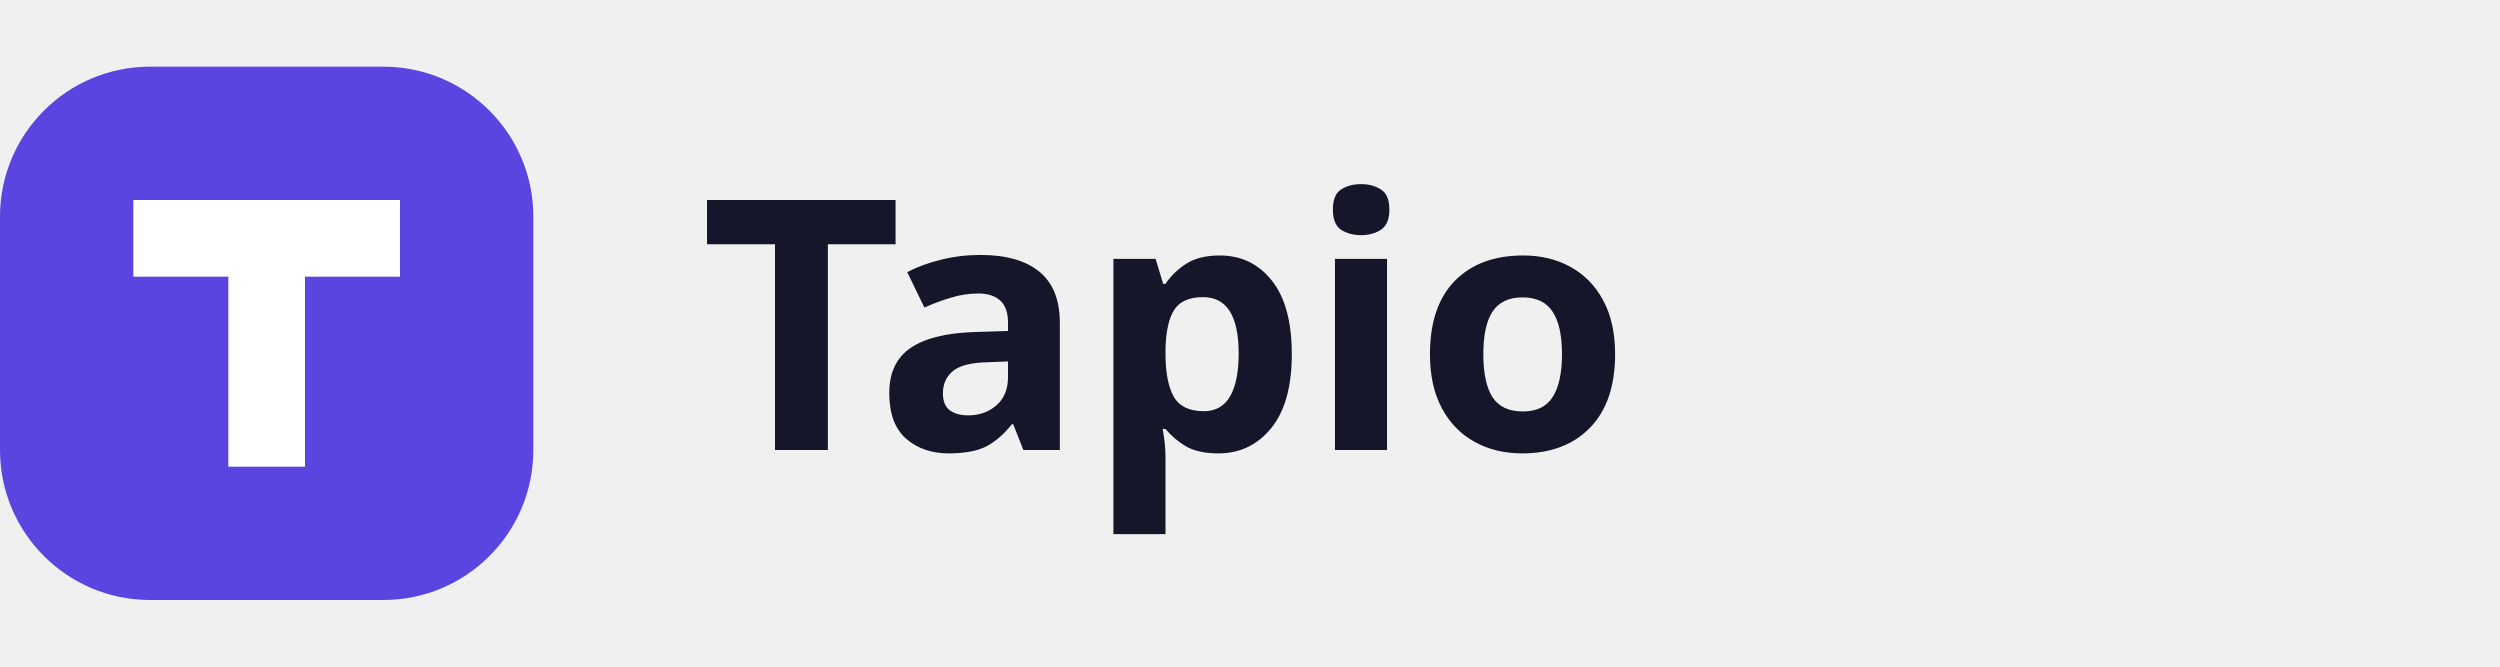
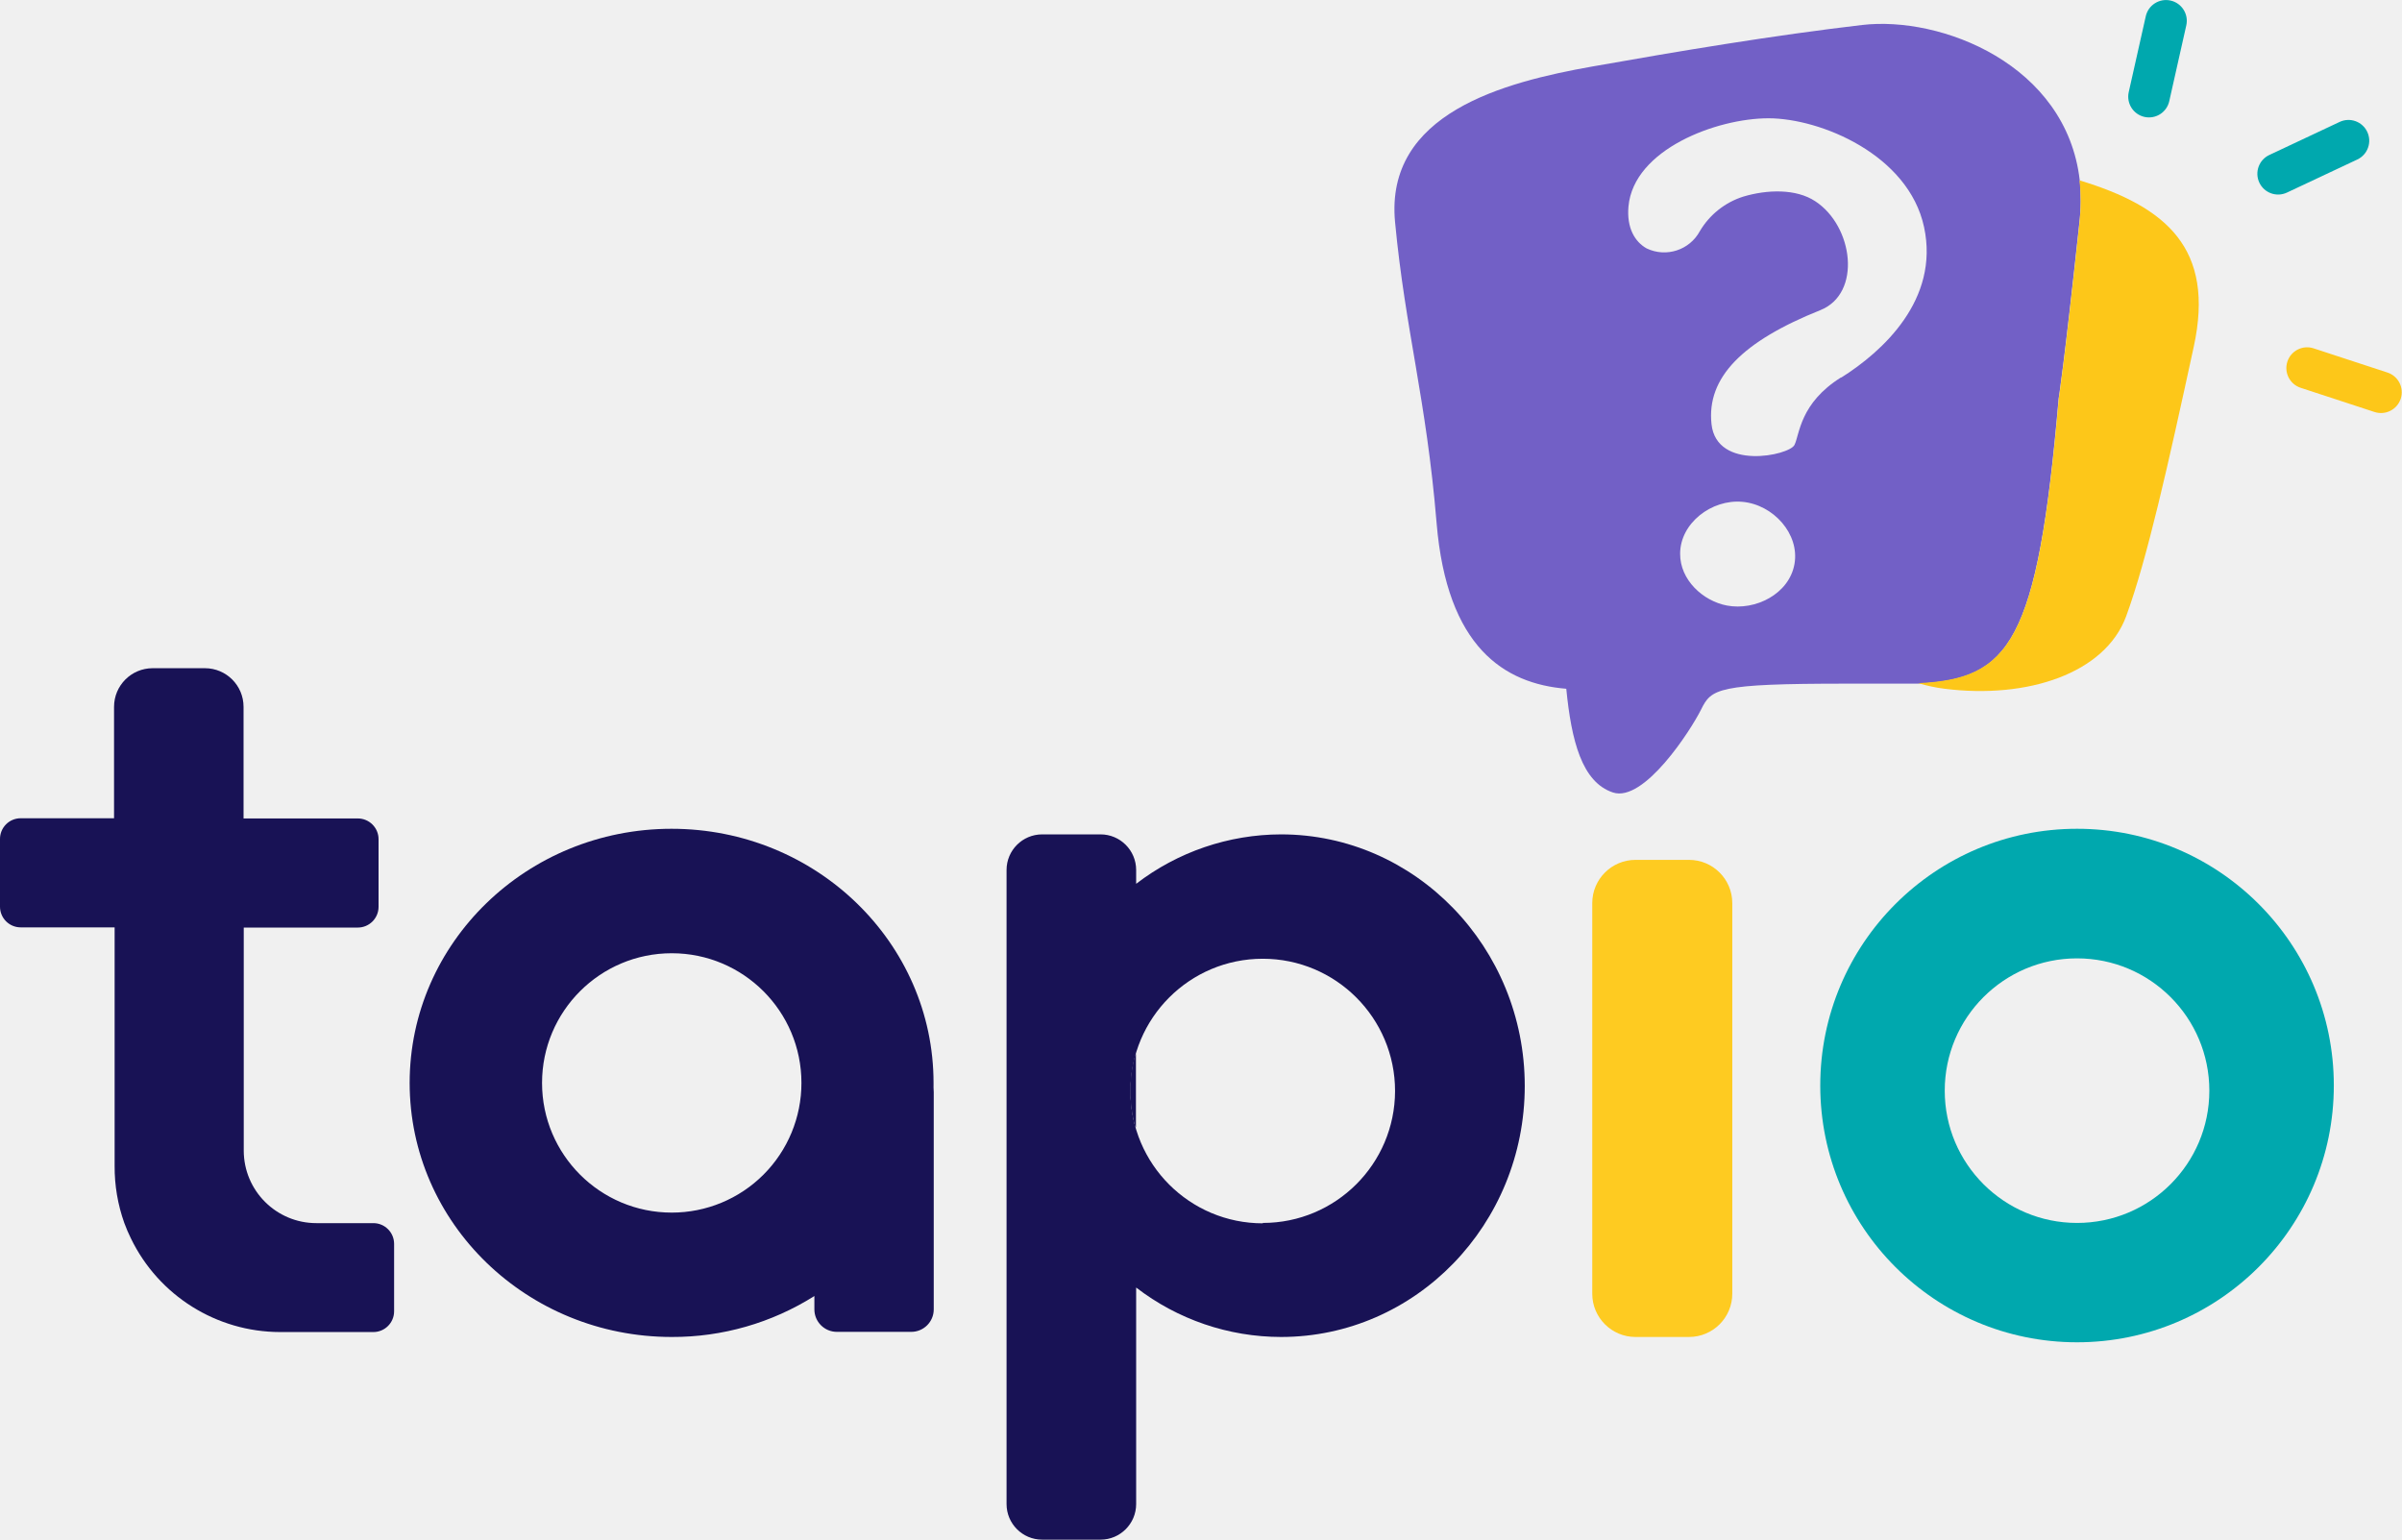
- <svg xmlns="http://www.w3.org/2000/svg" viewBox="0 0 150 40" width="150" height="40" role="img" aria-label="Tapio">
-   <rect x="0" y="4" width="32" height="32" rx="9" fill="#5B45E0" />
-   <path d="M8 12h16v4.6h-5.7V28h-4.6V16.6H8z" fill="#FFFFFF" />
-   <text x="42" y="27" font-family="Segoe UI, system-ui, sans-serif" font-size="21" font-weight="800" fill="#16162A">Tapio</text>
+ <svg xmlns="http://www.w3.org/2000/svg" viewBox="0 0 248.73 159.41" role="img" aria-label="Tapio">
+   <defs>
+     <style>.cls-1{fill:#181255;}.cls-2{fill:#fecb21;}.cls-3{fill:#00a8ae;}.cls-4{fill:#7260c6;}.cls-5{fill:#fdc719;}</style>
+   </defs>
+   <g id="Layer_2" data-name="Layer 2">
+     <path class="cls-1" d="M57.25,147.39v7a2.15,2.15,0,0,1-2.15,2.15H45.44A17.19,17.19,0,0,1,30,146.85a16.24,16.24,0,0,1-.69-1.61,17.28,17.28,0,0,1-1-5.91v-24.7H18.58a2.14,2.14,0,0,1-2.14-2.15v-7a2.14,2.14,0,0,1,2.14-2.15h9.67V91.79a4,4,0,0,1,4-4h5.41a4,4,0,0,1,4,4v11.56H53.49a2.15,2.15,0,0,1,2.15,2.15v7a2.15,2.15,0,0,1-2.15,2.15H41.68v23.09a7.52,7.52,0,0,0,7.52,7.52h5.9A2.15,2.15,0,0,1,57.25,147.39Z" transform="translate(-16.44 -18.59)" />
+     <path class="cls-1" d="M113.11,130.74c0-14.53-12.15-26.32-27.13-26.32s-27.12,11.79-27.12,26.32S71,157.05,86,157.05a27.5,27.5,0,0,0,14.77-4.24v1.38a2.33,2.33,0,0,0,2.33,2.33h7.7a2.33,2.33,0,0,0,2.33-2.33V132c0-.1,0-.2,0-.3C113.1,131.38,113.11,131.06,113.11,130.74ZM86,144.17a13.43,13.43,0,1,1,13.43-13.43A13.42,13.42,0,0,1,86,144.17Z" transform="translate(-16.44 -18.59)" />
+     <path class="cls-1" d="M134.05,127.75v7.59a13.61,13.61,0,0,1,0-7.59Z" transform="translate(-16.44 -18.59)" />
+     <path class="cls-1" d="M134.05,127.75v7.59a13.61,13.61,0,0,1,0-7.59Z" transform="translate(-16.44 -18.59)" />
+     <path class="cls-1" d="M149.09,105a24.69,24.69,0,0,0-15,5.12v-1.43a3.69,3.69,0,0,0-3.69-3.69h-6.05a3.69,3.69,0,0,0-3.68,3.69v65.66a3.69,3.69,0,0,0,3.68,3.69h6.05a3.69,3.69,0,0,0,3.69-3.69V151.93a24.63,24.63,0,0,0,15,5.12c13.94,0,25.24-11.65,25.24-26S163,105,149.09,105Zm-1.88,40.28a13.7,13.7,0,1,1,13.69-13.7A13.69,13.69,0,0,1,147.21,145.24Z" transform="translate(-16.44 -18.59)" />
+     <path class="cls-1" d="M134.05,127.75v7.59a13.61,13.61,0,0,1,0-7.59Z" transform="translate(-16.44 -18.59)" />
+     <rect class="cls-2" x="164.88" y="89.05" width="14.5" height="49.41" rx="4.48" />
+     <path class="cls-3" d="M231.53,104.42A26.59,26.59,0,1,0,258.11,131,26.58,26.58,0,0,0,231.53,104.42Zm0,40.82a13.7,13.7,0,1,1,13.69-13.7A13.7,13.7,0,0,1,231.53,145.24Z" transform="translate(-16.44 -18.59)" />
+     <path class="cls-4" d="M231.8,37.27c-1.38-12-14.35-17.06-22.56-16.09-9.13,1.07-18.8,2.68-27.93,4.3s-21.48,4.83-20.41,16.11,3.23,18.26,4.3,31.15,7,16.65,13.43,17.18c.53,5.37,1.61,9.67,4.83,10.74s8.06-6.44,9.13-8.59,1.61-2.68,15-2.68c2.87,0,5.34,0,7.47,0,9.45-.48,12.36-4.09,14.55-29.49,0,0,.54-3.23,2.15-18.26A20.11,20.11,0,0,0,231.8,37.27ZM202.26,77c-.55,3.11-4.06,4.86-7,4.3-2.47-.47-4.86-2.65-4.84-5.37,0-3.14,3.24-5.66,6.45-5.37S202.81,73.9,202.26,77Zm4.83-19.33c-4.29,2.68-4.29,5.91-4.83,7s-8.06,2.69-8.59-2.15,3.22-8.59,11.27-11.81c4.32-1.73,3.41-8.71-.53-11.28-2-1.32-5-1.21-7.45-.48a8.05,8.05,0,0,0-4.5,3.58,4.2,4.2,0,0,1-5.5,1.79c-1.23-.68-2.09-2.14-1.89-4.35.54-5.91,9.13-9.13,14.5-9.13s14.5,3.76,16.11,11.27S211.39,55,207.09,57.7Z" transform="translate(-16.44 -18.59)" />
+     <path class="cls-5" d="M243.61,54.48c-2.68,12.35-4.83,22-7,27.92s-10.2,8.6-18.8,7.52a16.55,16.55,0,0,1-2.73-.58c9.45-.48,12.36-4.09,14.55-29.49,0,0,.54-3.23,2.15-18.26a20.11,20.11,0,0,0,0-4.32C240.79,40,245.81,44.34,243.61,54.48Z" transform="translate(-16.44 -18.59)" />
+     <rect class="cls-3" x="237.7" y="18.49" width="4.3" height="12.35" rx="2.15" transform="translate(-5.2 -70.55) rotate(12.66)" />
+     <rect class="cls-3" x="253.82" y="28.7" width="4.3" height="12.35" rx="2.15" transform="translate(162.2 -230.2) rotate(64.82)" />
+     <rect class="cls-5" x="257.04" y="51.79" width="4.3" height="12.35" rx="2.15" transform="translate(378.51 -188.89) rotate(108.14)" />
+   </g>
</svg>
